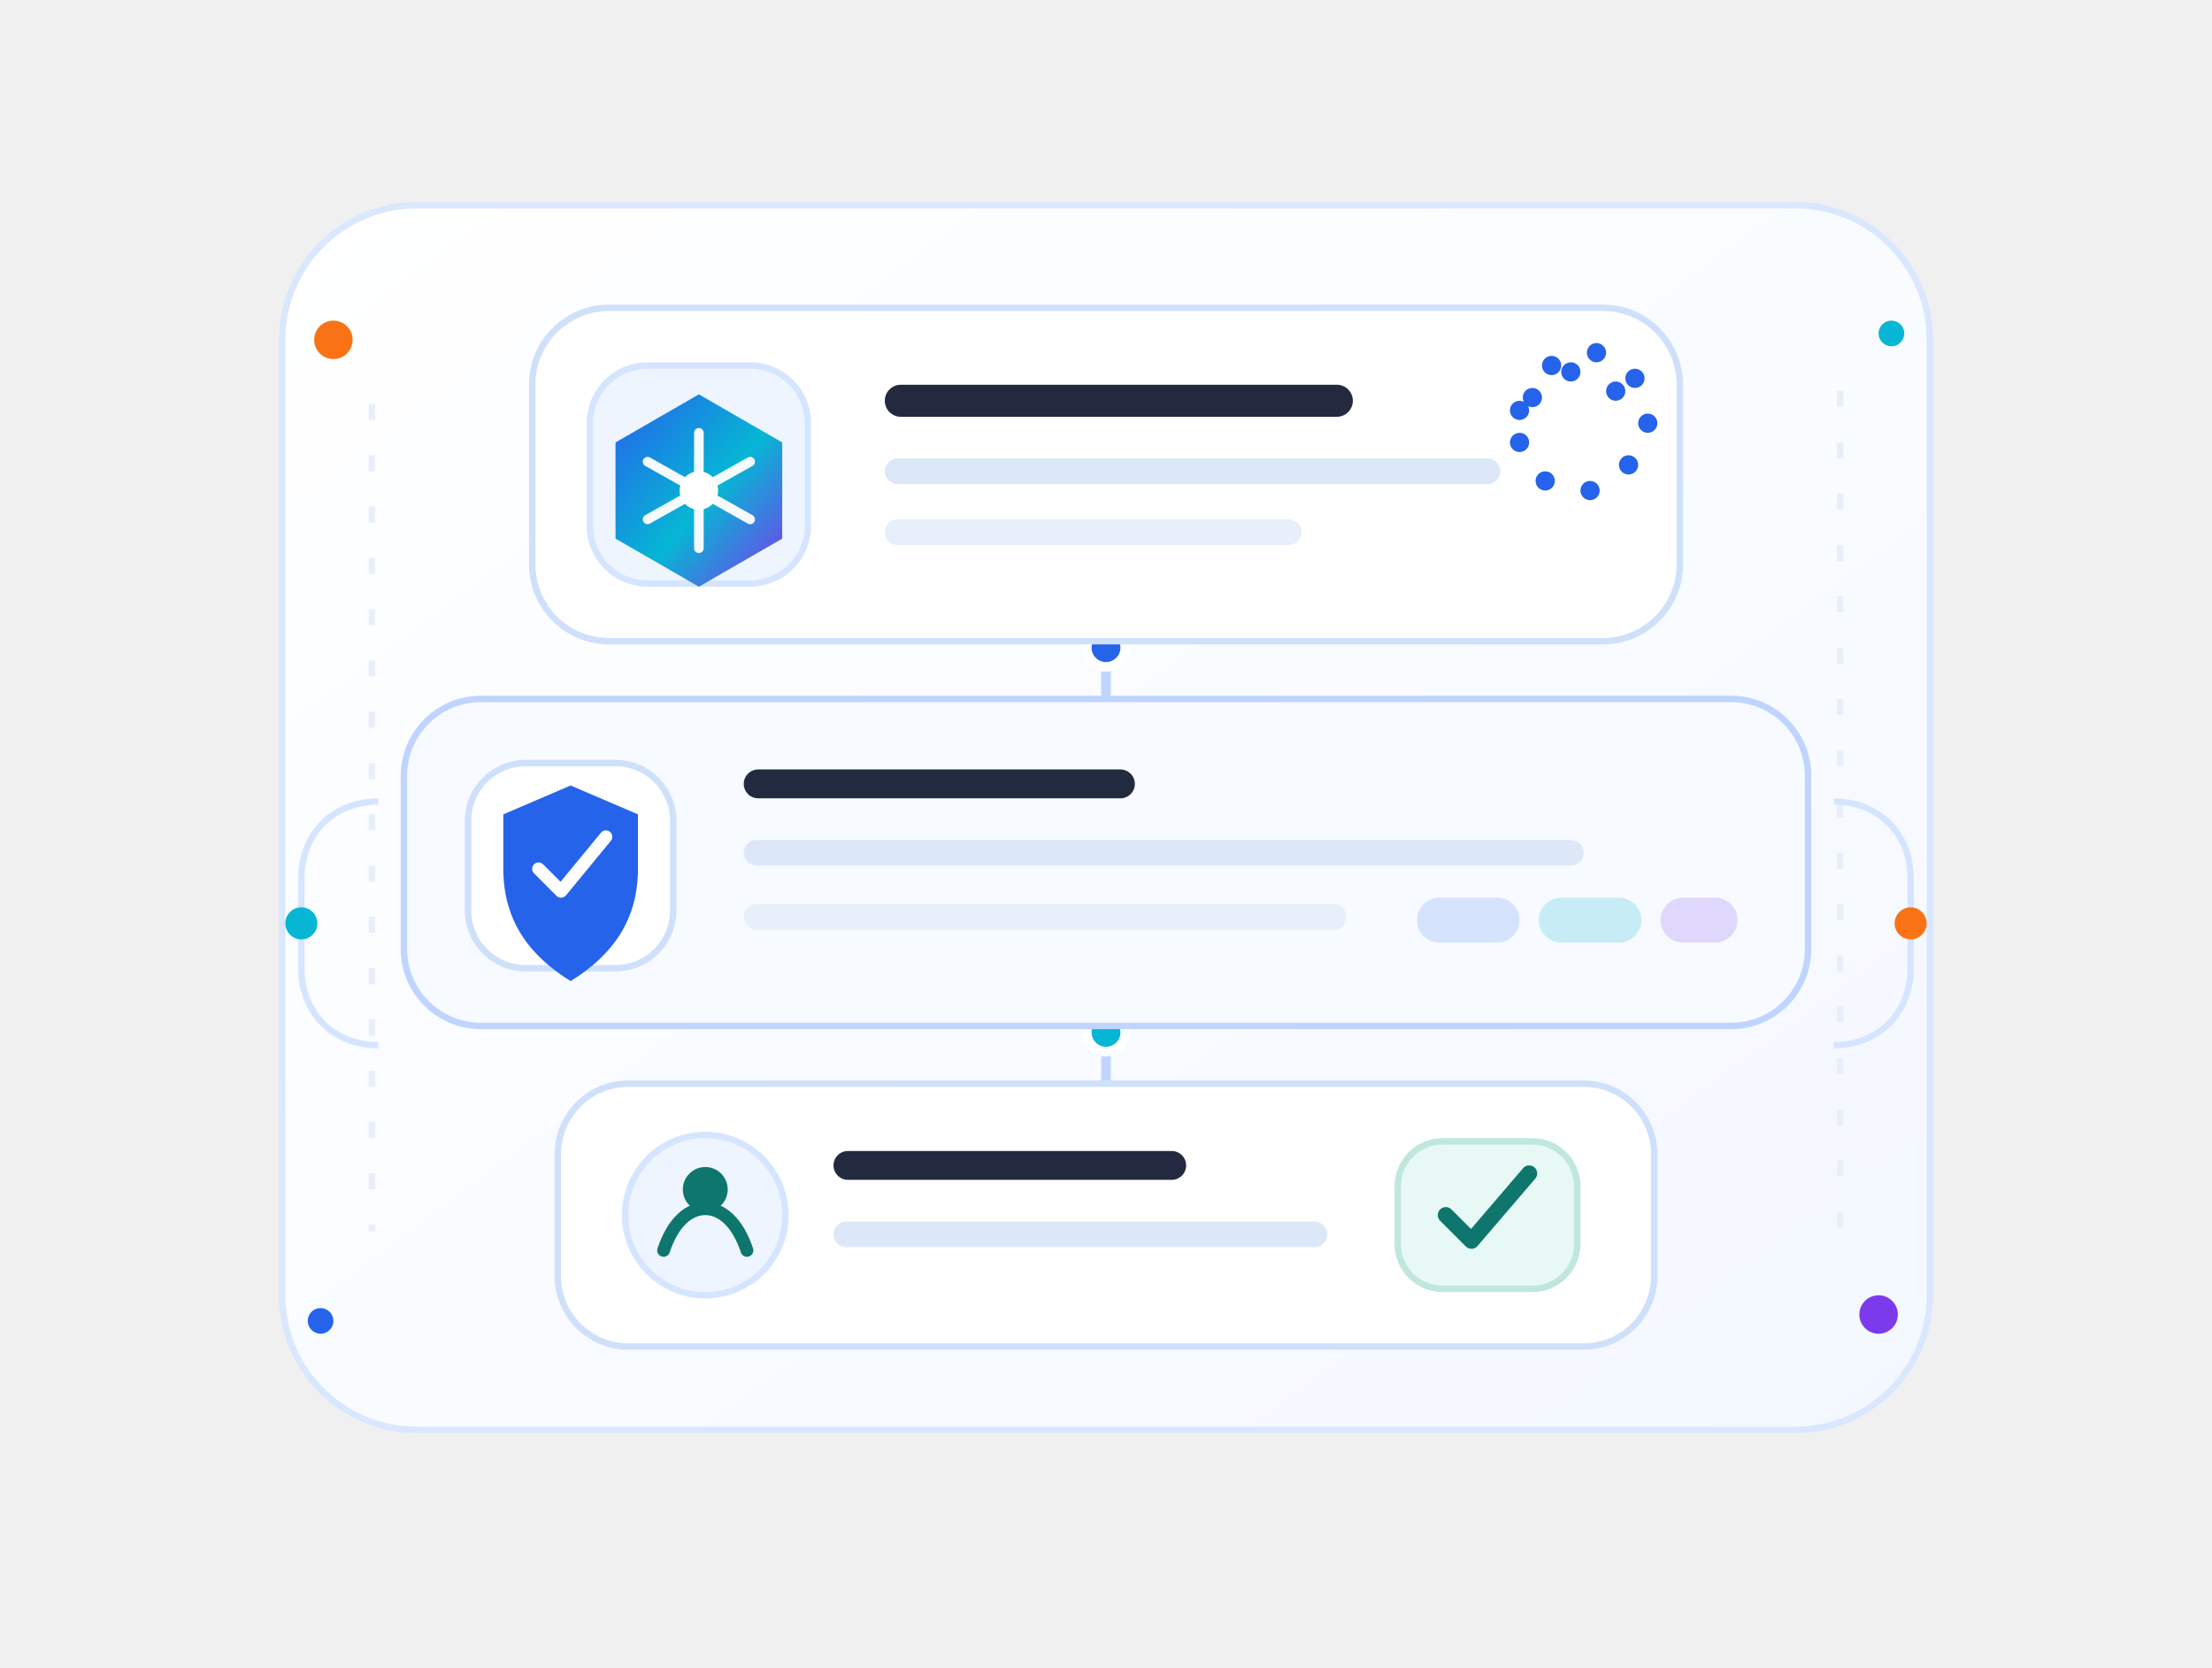
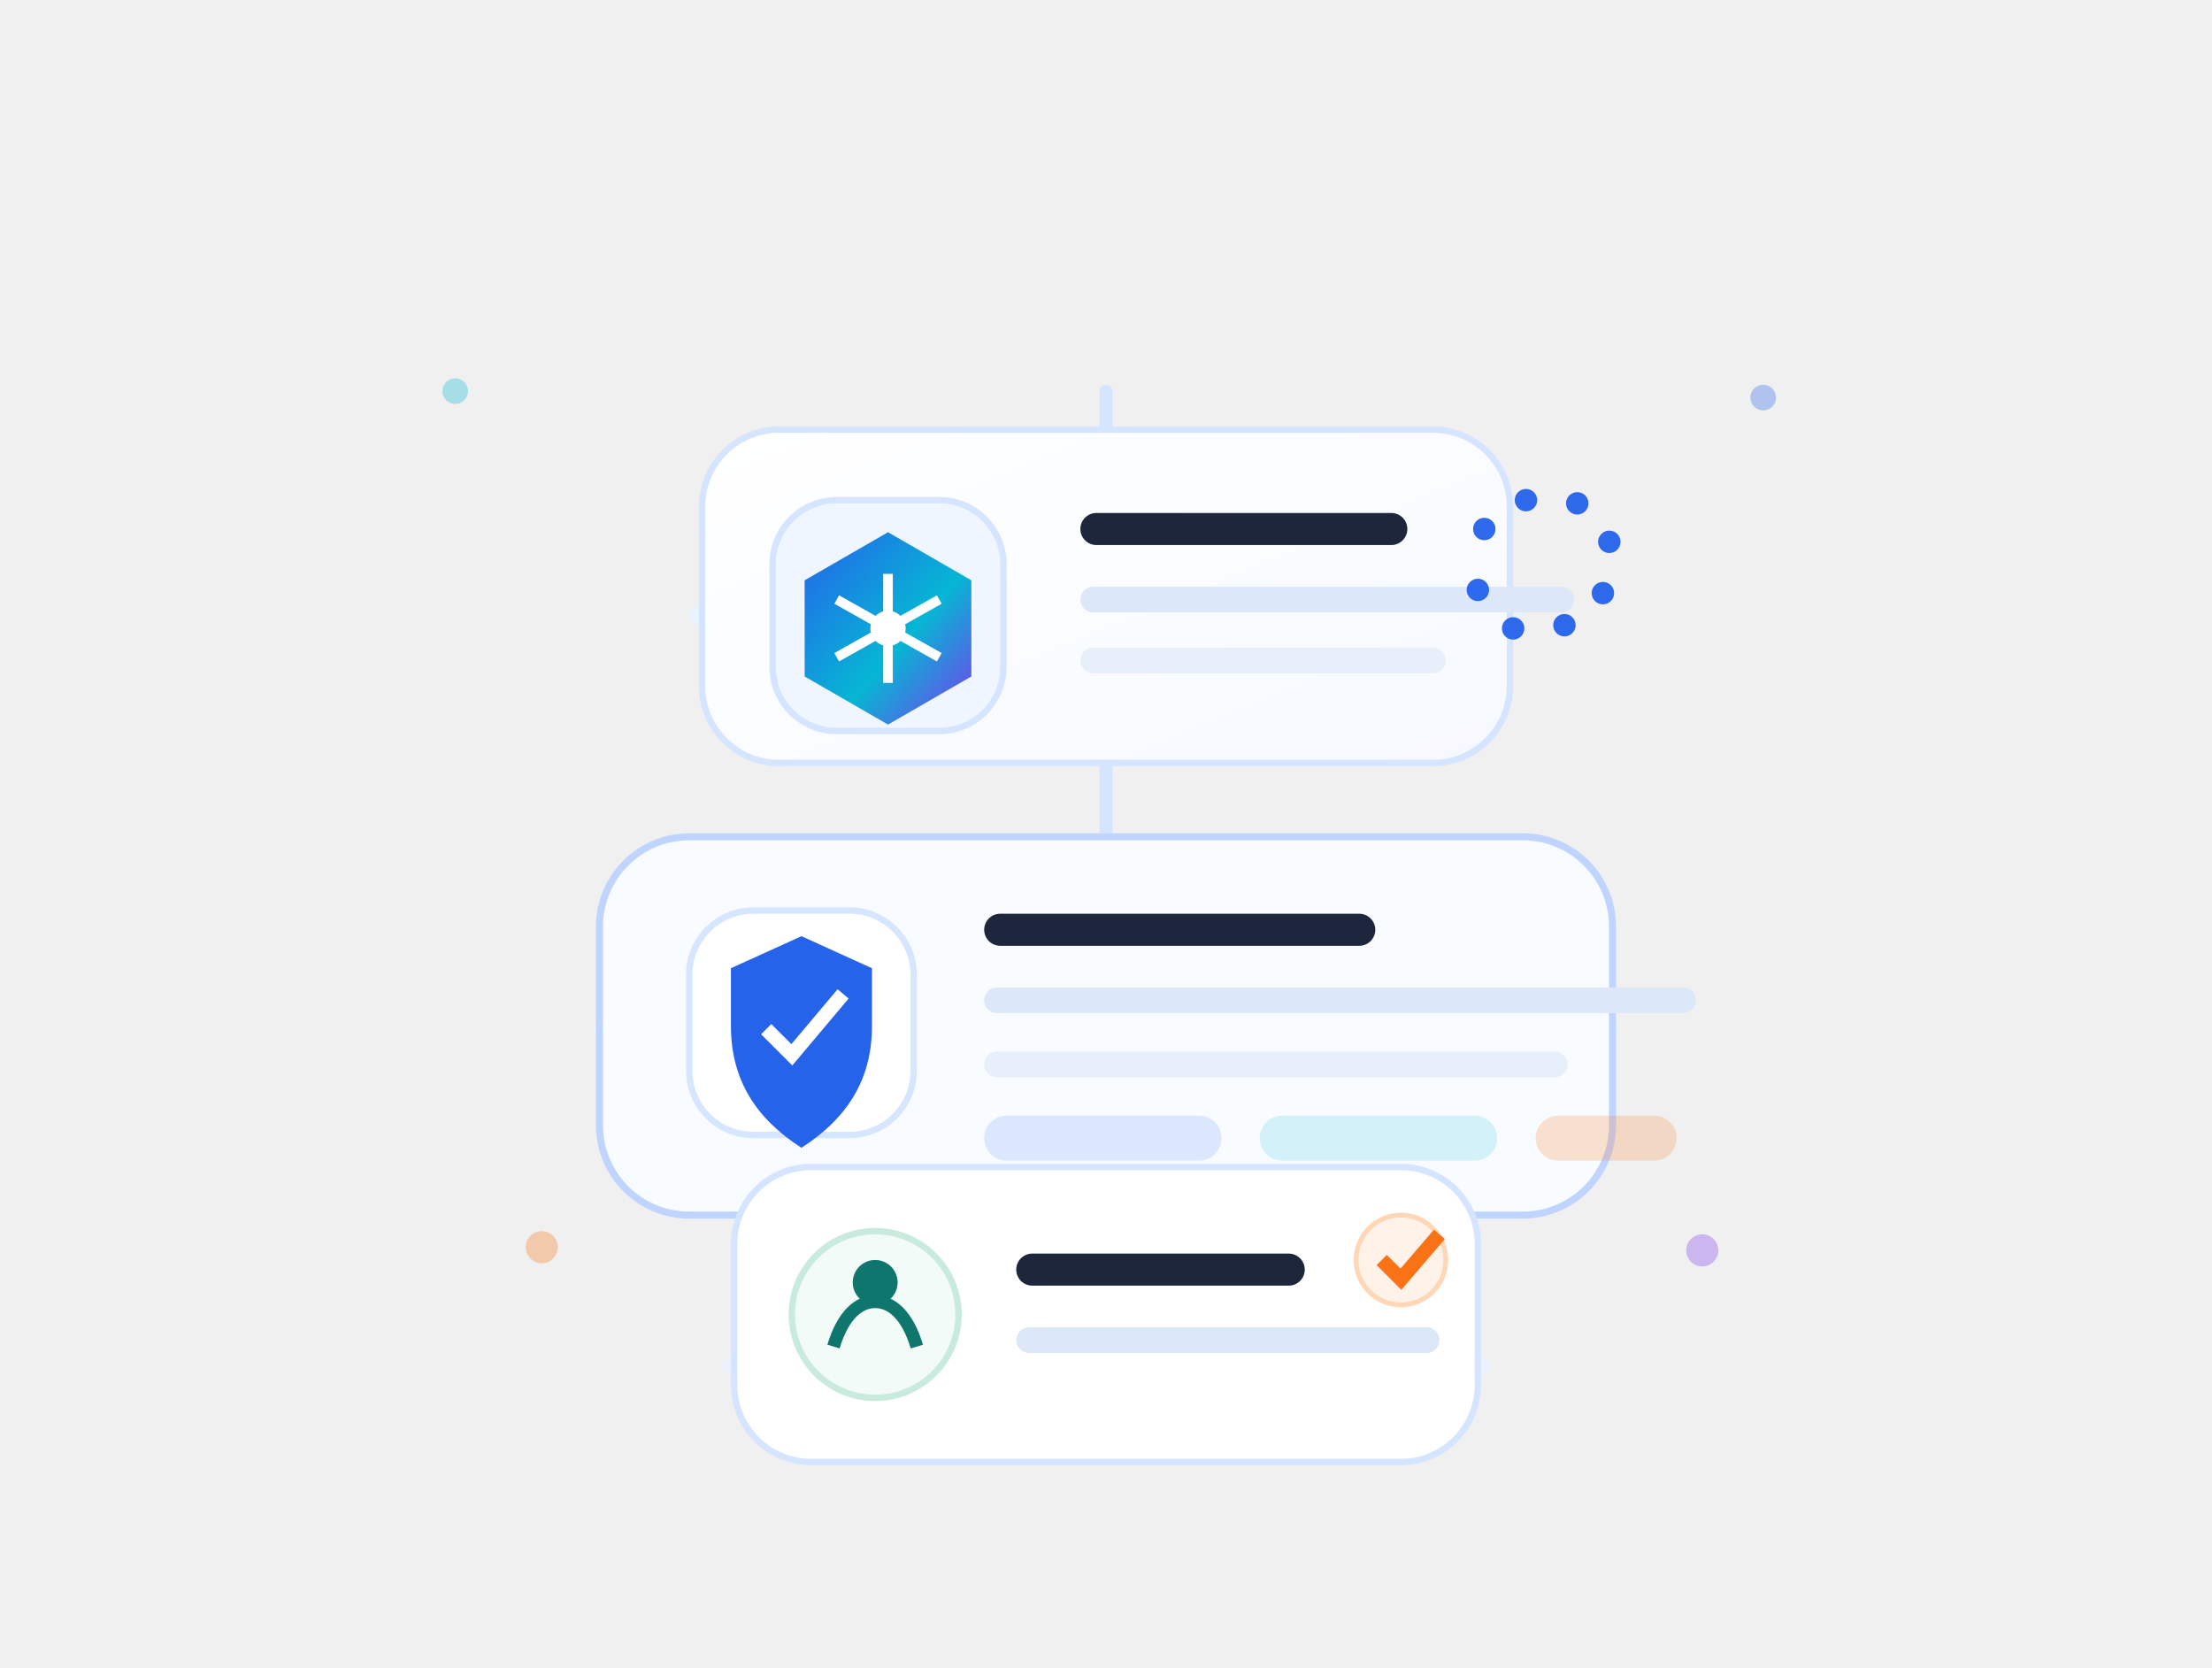
<svg xmlns="http://www.w3.org/2000/svg" width="690" height="520" viewBox="0 0 690 520" preserveAspectRatio="xMidYMid meet" shape-rendering="geometricPrecision" role="img" aria-labelledby="title desc">
  <defs>
-     <linearGradient id="panel" x1="0" y1="0" x2="1" y2="1">
-       <stop stop-color="#FFFFFF" />
-       <stop offset="1" stop-color="#F3F8FF" />
-     </linearGradient>
    <linearGradient id="core" x1="0" y1="0" x2="1" y2="1">
      <stop stop-color="#2563EB" />
-       <stop offset=".55" stop-color="#06B6D4" />
+       <stop offset=".58" stop-color="#06B6D4" />
      <stop offset="1" stop-color="#7C3AED" />
    </linearGradient>
+     <linearGradient id="surface" x1="0" y1="0" x2="1" y2="1">
+       <stop stop-color="#FFFFFF" />
+       <stop offset="1" stop-color="#F5F9FF" />
+     </linearGradient>
  </defs>
-   <rect x="88" y="64" width="514" height="382" rx="42" fill="url(#panel)" stroke="#D9E7FF" stroke-width="2" />
-   <path d="M116 126V384" stroke="#E7EFFB" stroke-width="2" stroke-dasharray="5 11" />
-   <path d="M574 122V388" stroke="#E7EFFB" stroke-width="2" stroke-dasharray="5 11" />
-   <circle cx="104" cy="106" r="6" fill="#F97316" />
-   <circle cx="586" cy="410" r="6" fill="#7C3AED" />
-   <circle cx="590" cy="104" r="4" fill="#06B6D4" />
-   <circle cx="100" cy="412" r="4" fill="#2563EB" />
-   <path d="M345 168V352" stroke="#BFD5FF" stroke-width="3" />
-   <circle cx="345" cy="202" r="6" fill="#2563EB" stroke="#FFFFFF" stroke-width="3" />
-   <circle cx="345" cy="322" r="6" fill="#06B6D4" stroke="#FFFFFF" stroke-width="3" />
-   <rect x="166" y="96" width="358" height="104" rx="24" fill="#FFFFFF" stroke="#CFE0FB" stroke-width="2" />
-   <rect x="184" y="114" width="68" height="68" rx="18" fill="#EEF5FF" stroke="#D6E5FF" stroke-width="2" />
-   <path d="M218 123 244 138v30l-26 15-26-15v-30Z" fill="url(#core)" />
-   <path d="M218 135v36M202 144l32 18M234 144l-32 18" stroke="#FFFFFF" stroke-width="3" stroke-linecap="round" opacity=".95" />
-   <circle cx="218" cy="153" r="6" fill="#FFFFFF" />
-   <rect x="276" y="120" width="146" height="10" rx="5" fill="#0B132B" opacity=".9" />
-   <rect x="276" y="143" width="192" height="8" rx="4" fill="#DCE8F8" />
-   <rect x="276" y="162" width="130" height="8" rx="4" fill="#E7EFFB" />
-   <g fill="#2563EB">
-     <circle cx="474" cy="128" r="3" />
-     <circle cx="484" cy="114" r="3" />
-     <circle cx="498" cy="110" r="3" />
-     <circle cx="510" cy="118" r="3" />
-     <circle cx="514" cy="132" r="3" />
-     <circle cx="508" cy="145" r="3" />
-     <circle cx="496" cy="153" r="3" />
-     <circle cx="482" cy="150" r="3" />
-     <circle cx="474" cy="138" r="3" />
-     <circle cx="478" cy="124" r="3" />
-     <circle cx="490" cy="116" r="3" />
-     <circle cx="504" cy="122" r="3" />
+   <g fill="none" stroke-linecap="round" stroke-linejoin="round">
+     <path d="M345 122V396" stroke="#D6E5FF" stroke-width="4" />
+     <path d="M345 168l-10-10m10 10 10-10" stroke="#9BC4FF" stroke-width="3" />
+     <path d="M345 292l-10-10m10 10 10-10" stroke="#9BC4FF" stroke-width="3" />
  </g>
-   <rect x="126" y="218" width="438" height="102" rx="24" fill="#F7FAFF" stroke="#BFD5FF" stroke-width="2" />
-   <rect x="146" y="238" width="64" height="64" rx="18" fill="#FFFFFF" stroke="#CFE0FB" stroke-width="2" />
-   <path d="M178 245 199 254v17c0 16-8 27-21 35-13-8-21-19-21-35v-17Z" fill="#2563EB" />
-   <path d="m168 271 7 7 14-17" fill="none" stroke="#FFFFFF" stroke-width="4" stroke-linecap="round" stroke-linejoin="round" />
-   <rect x="232" y="240" width="122" height="9" rx="4.5" fill="#0B132B" opacity=".9" />
-   <rect x="232" y="262" width="262" height="8" rx="4" fill="#DCE8F8" />
-   <rect x="232" y="282" width="188" height="8" rx="4" fill="#E7EFFB" />
-   <rect x="442" y="280" width="32" height="14" rx="7" fill="#2563EB" opacity=".16" />
-   <rect x="480" y="280" width="32" height="14" rx="7" fill="#06B6D4" opacity=".2" />
-   <rect x="518" y="280" width="24" height="14" rx="7" fill="#7C3AED" opacity=".18" />
-   <rect x="174" y="338" width="342" height="82" rx="22" fill="#FFFFFF" stroke="#CFE0FB" stroke-width="2" />
-   <circle cx="220" cy="379" r="25" fill="#EEF5FF" stroke="#D6E5FF" stroke-width="2" />
-   <circle cx="220" cy="371" r="7" fill="#0F766E" />
-   <path d="M207 390c3-9 8-13 13-13s10 4 13 13" fill="none" stroke="#0F766E" stroke-width="4" stroke-linecap="round" />
-   <rect x="260" y="359" width="110" height="9" rx="4.5" fill="#0B132B" opacity=".9" />
-   <rect x="260" y="381" width="154" height="8" rx="4" fill="#DCE8F8" />
-   <rect x="436" y="356" width="56" height="46" rx="14" fill="#E8F8F5" stroke="#BFE7DE" stroke-width="2" />
-   <path d="m451 379 8 8 18-21" fill="none" stroke="#0F766E" stroke-width="5" stroke-linecap="round" stroke-linejoin="round" />
-   <path d="M118 250c-14 0-24 10-24 24v28c0 14 10 24 24 24" fill="none" stroke="#D6E5FF" stroke-width="2" />
-   <path d="M572 250c14 0 24 10 24 24v28c0 14-10 24-24 24" fill="none" stroke="#D6E5FF" stroke-width="2" />
-   <circle cx="94" cy="288" r="5" fill="#06B6D4" />
-   <circle cx="596" cy="288" r="5" fill="#F97316" />
+   <g opacity=".32">
+     <circle cx="142" cy="122" r="4" fill="#06B6D4" />
+     <circle cx="550" cy="124" r="4" fill="#2563EB" />
+     <circle cx="169" cy="389" r="5" fill="#F97316" />
+     <circle cx="531" cy="390" r="5" fill="#7C3AED" />
+   </g>
+   <g transform="translate(345 138)">
+     <ellipse cy="54" rx="130" ry="14" fill="#EAF2FF" />
+     <rect x="-126" y="-4" width="252" height="104" rx="24" fill="url(#surface)" stroke="#D6E5FF" stroke-width="2" />
+     <rect x="-104" y="18" width="72" height="72" rx="20" fill="#EFF6FF" stroke="#D6E5FF" stroke-width="2" />
+     <path d="M-68 28-42 43v30L-68 88-94 73V43Z" fill="url(#core)" />
+     <path d="M-68 41v34M-84 49l32 18M-52 49l-32 18" stroke="#FFFFFF" stroke-width="3" />
+     <circle cx="-68" cy="58" r="5.5" fill="#FFFFFF" />
+     <rect x="-8" y="22" width="102" height="10" rx="5" fill="#0B132B" opacity=".92" />
+     <rect x="-8" y="45" width="154" height="8" rx="4" fill="#DCE8F8" />
+     <rect x="-8" y="64" width="114" height="8" rx="4" fill="#E7EFFB" />
+     <g fill="#2563EB" opacity=".95">
+       <circle cx="118" cy="27" r="3.5" />
+       <circle cx="131" cy="18" r="3.5" />
+       <circle cx="147" cy="19" r="3.5" />
+       <circle cx="157" cy="31" r="3.5" />
+       <circle cx="155" cy="47" r="3.5" />
+       <circle cx="143" cy="57" r="3.5" />
+       <circle cx="127" cy="58" r="3.5" />
+       <circle cx="116" cy="46" r="3.5" />
+     </g>
+   </g>
+   <g transform="translate(345 261)">
+     <ellipse cy="60" rx="160" ry="15" fill="#EAF2FF" />
+     <rect x="-158" y="0" width="316" height="118" rx="28" fill="#F8FBFF" stroke="#BFD5FF" stroke-width="2.2" />
+     <rect x="-130" y="23" width="70" height="70" rx="20" fill="#FFFFFF" stroke="#D7E6FF" stroke-width="2" />
+     <path d="M-95 31-73 41v18c0 17-8 29-22 38-14-9-22-21-22-38V41Z" fill="#2563EB" />
+     <path d="m-106 60 8 8 16-19" fill="none" stroke="#FFFFFF" stroke-width="4.5" />
+     <rect x="-38" y="24" width="122" height="10" rx="5" fill="#0B132B" opacity=".92" />
+     <rect x="-38" y="47" width="222" height="8" rx="4" fill="#DCE8F8" />
+     <rect x="-38" y="67" width="182" height="8" rx="4" fill="#E7EFFB" />
+     <rect x="-38" y="87" width="74" height="14" rx="7" fill="#2563EB" opacity=".14" />
+     <rect x="48" y="87" width="74" height="14" rx="7" fill="#06B6D4" opacity=".16" />
+     <rect x="134" y="87" width="44" height="14" rx="7" fill="#F97316" opacity=".2" />
+   </g>
+   <g transform="translate(345 392)">
+     <ellipse cy="34" rx="120" ry="13" fill="#EAF2FF" />
+     <rect x="-116" y="-28" width="232" height="92" rx="24" fill="#FFFFFF" stroke="#D6E5FF" stroke-width="2" />
+     <circle cx="-72" cy="18" r="26" fill="#F2FBF8" stroke="#C8EBDD" stroke-width="2" />
+     <circle cx="-72" cy="8" r="7" fill="#0F766E" />
+     <path d="M-85 28c3-10 8-14 13-14s10 4 13 14" fill="none" stroke="#0F766E" stroke-width="4" />
+     <rect x="-28" y="-1" width="90" height="10" rx="5" fill="#0B132B" opacity=".92" />
+     <rect x="-28" y="22" width="132" height="8" rx="4" fill="#DCE8F8" />
+     <rect x="78" y="-13" width="28" height="28" rx="14" fill="#FFF3E9" stroke="#FFD6B6" stroke-width="1.5" />
+     <path d="m86 1 6 6 12-14" fill="none" stroke="#F97316" stroke-width="4.5" />
+   </g>
</svg>
